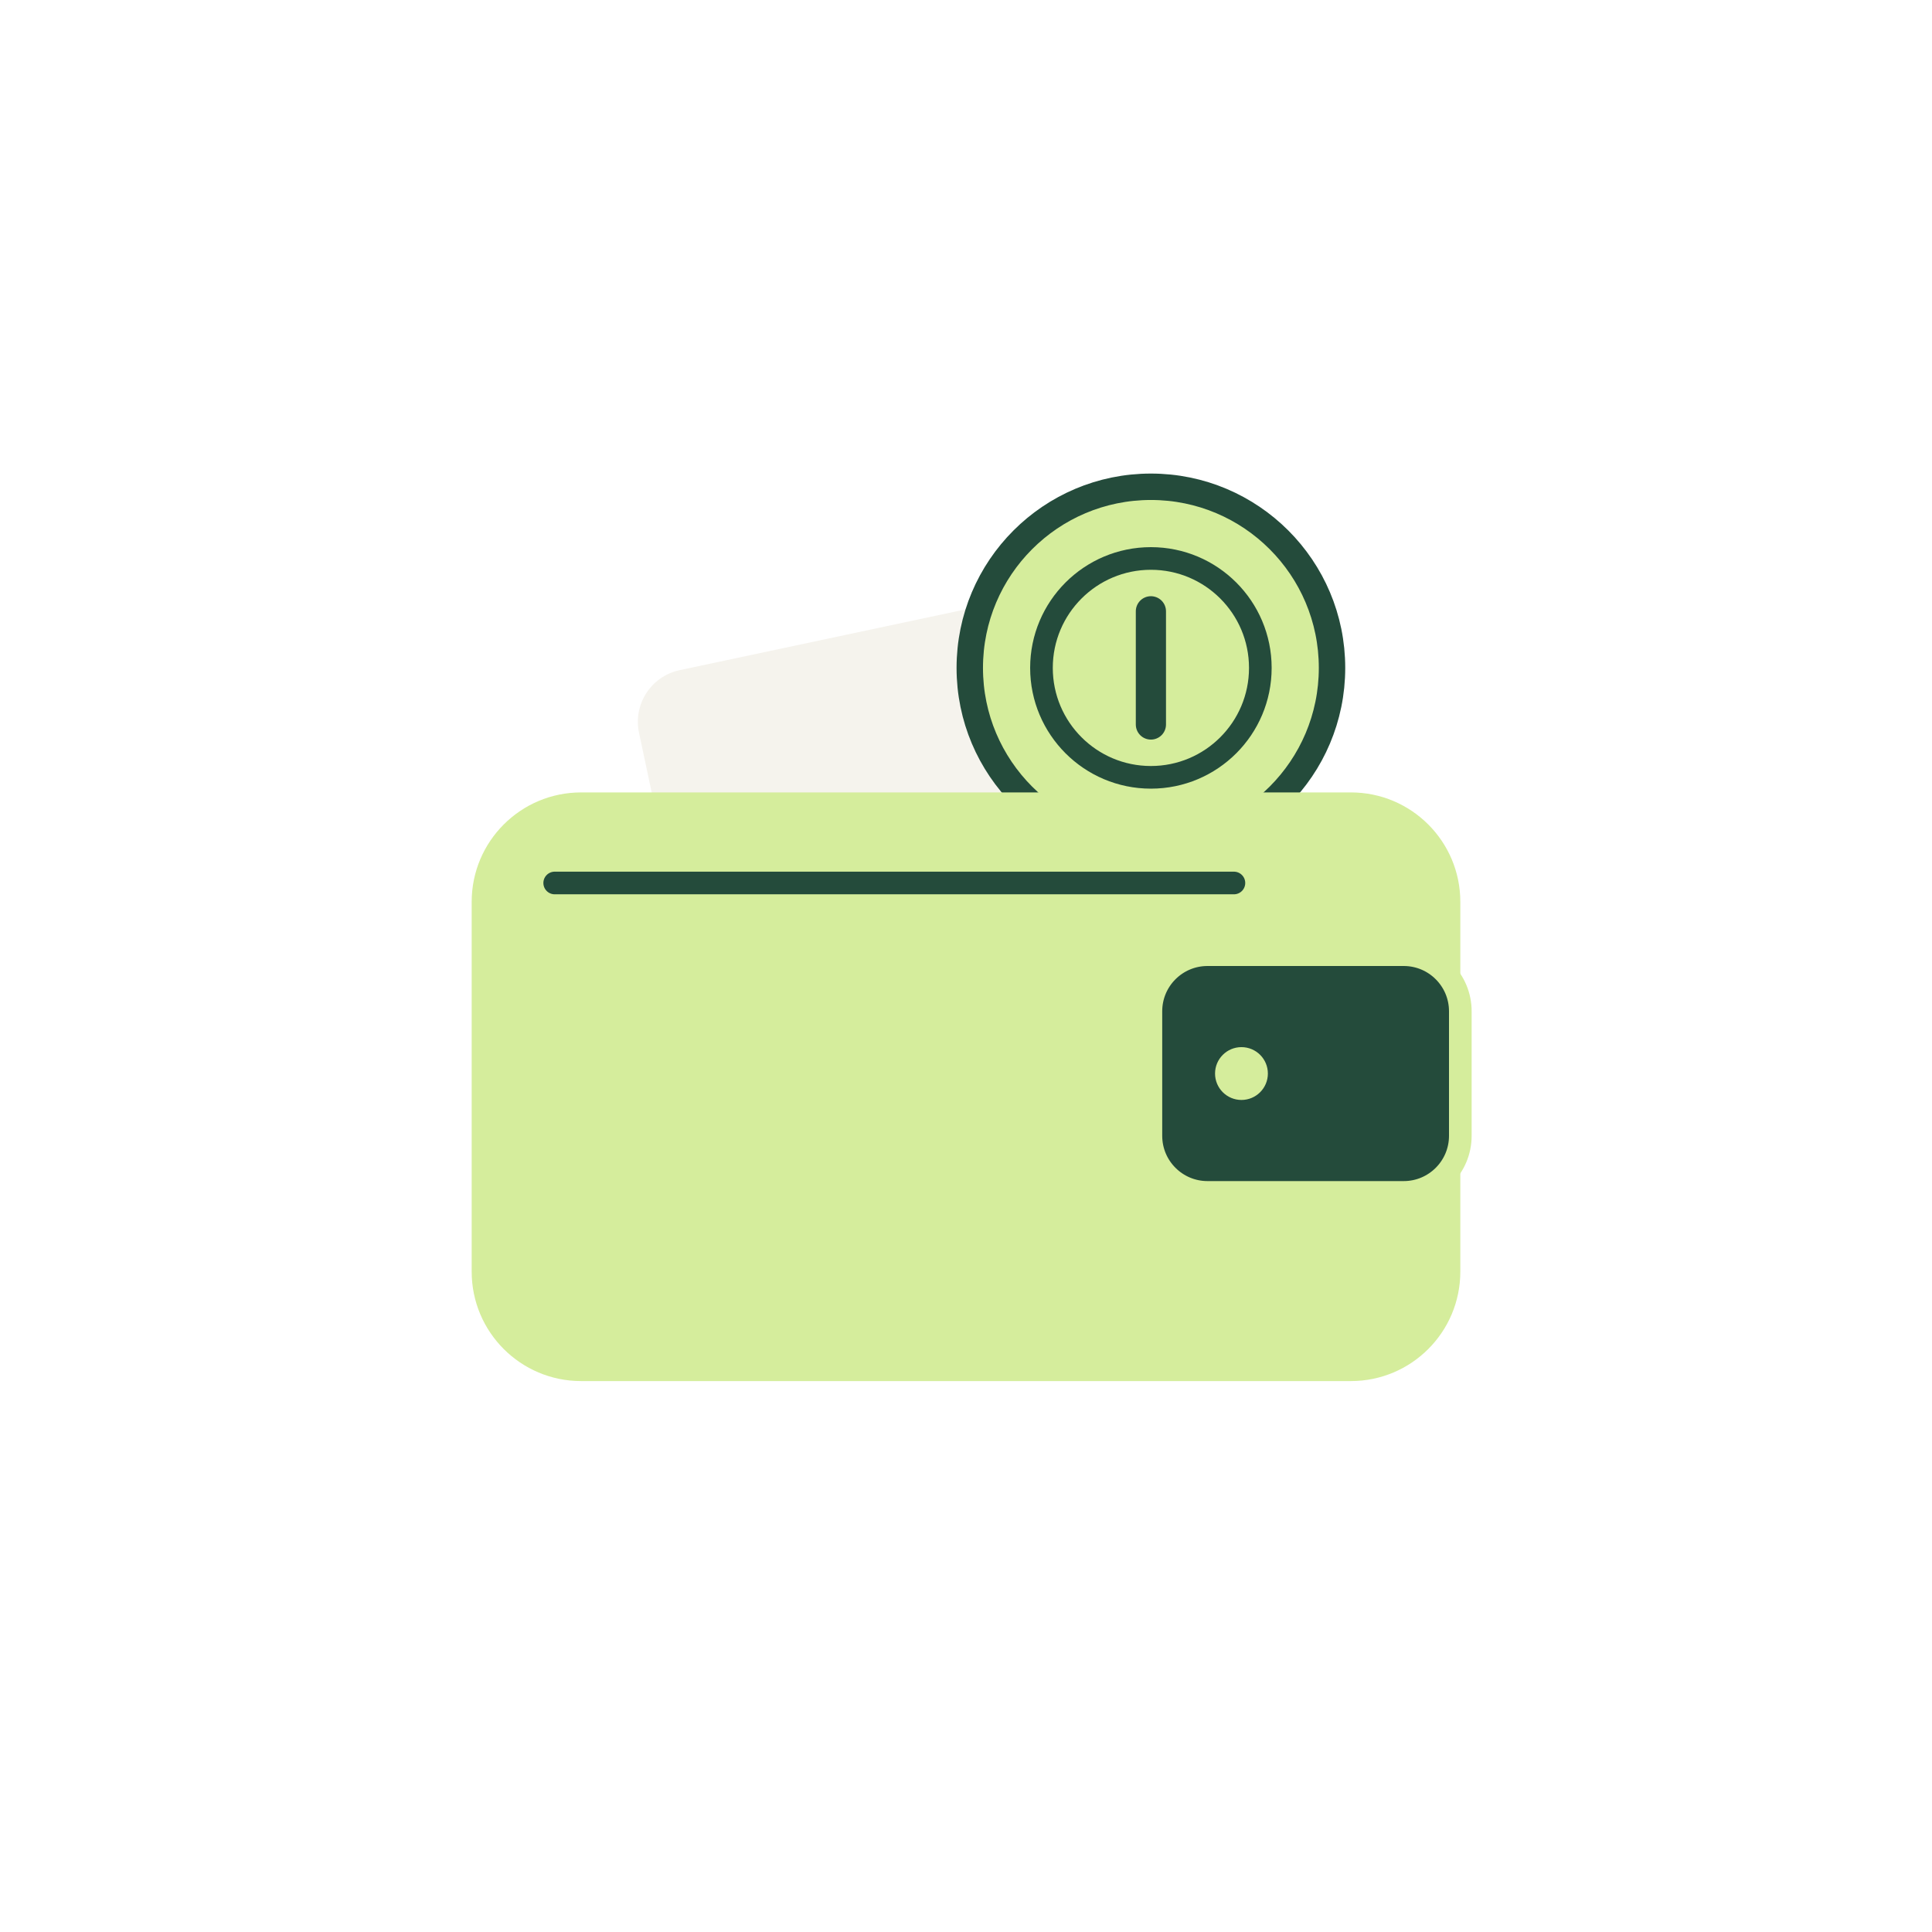
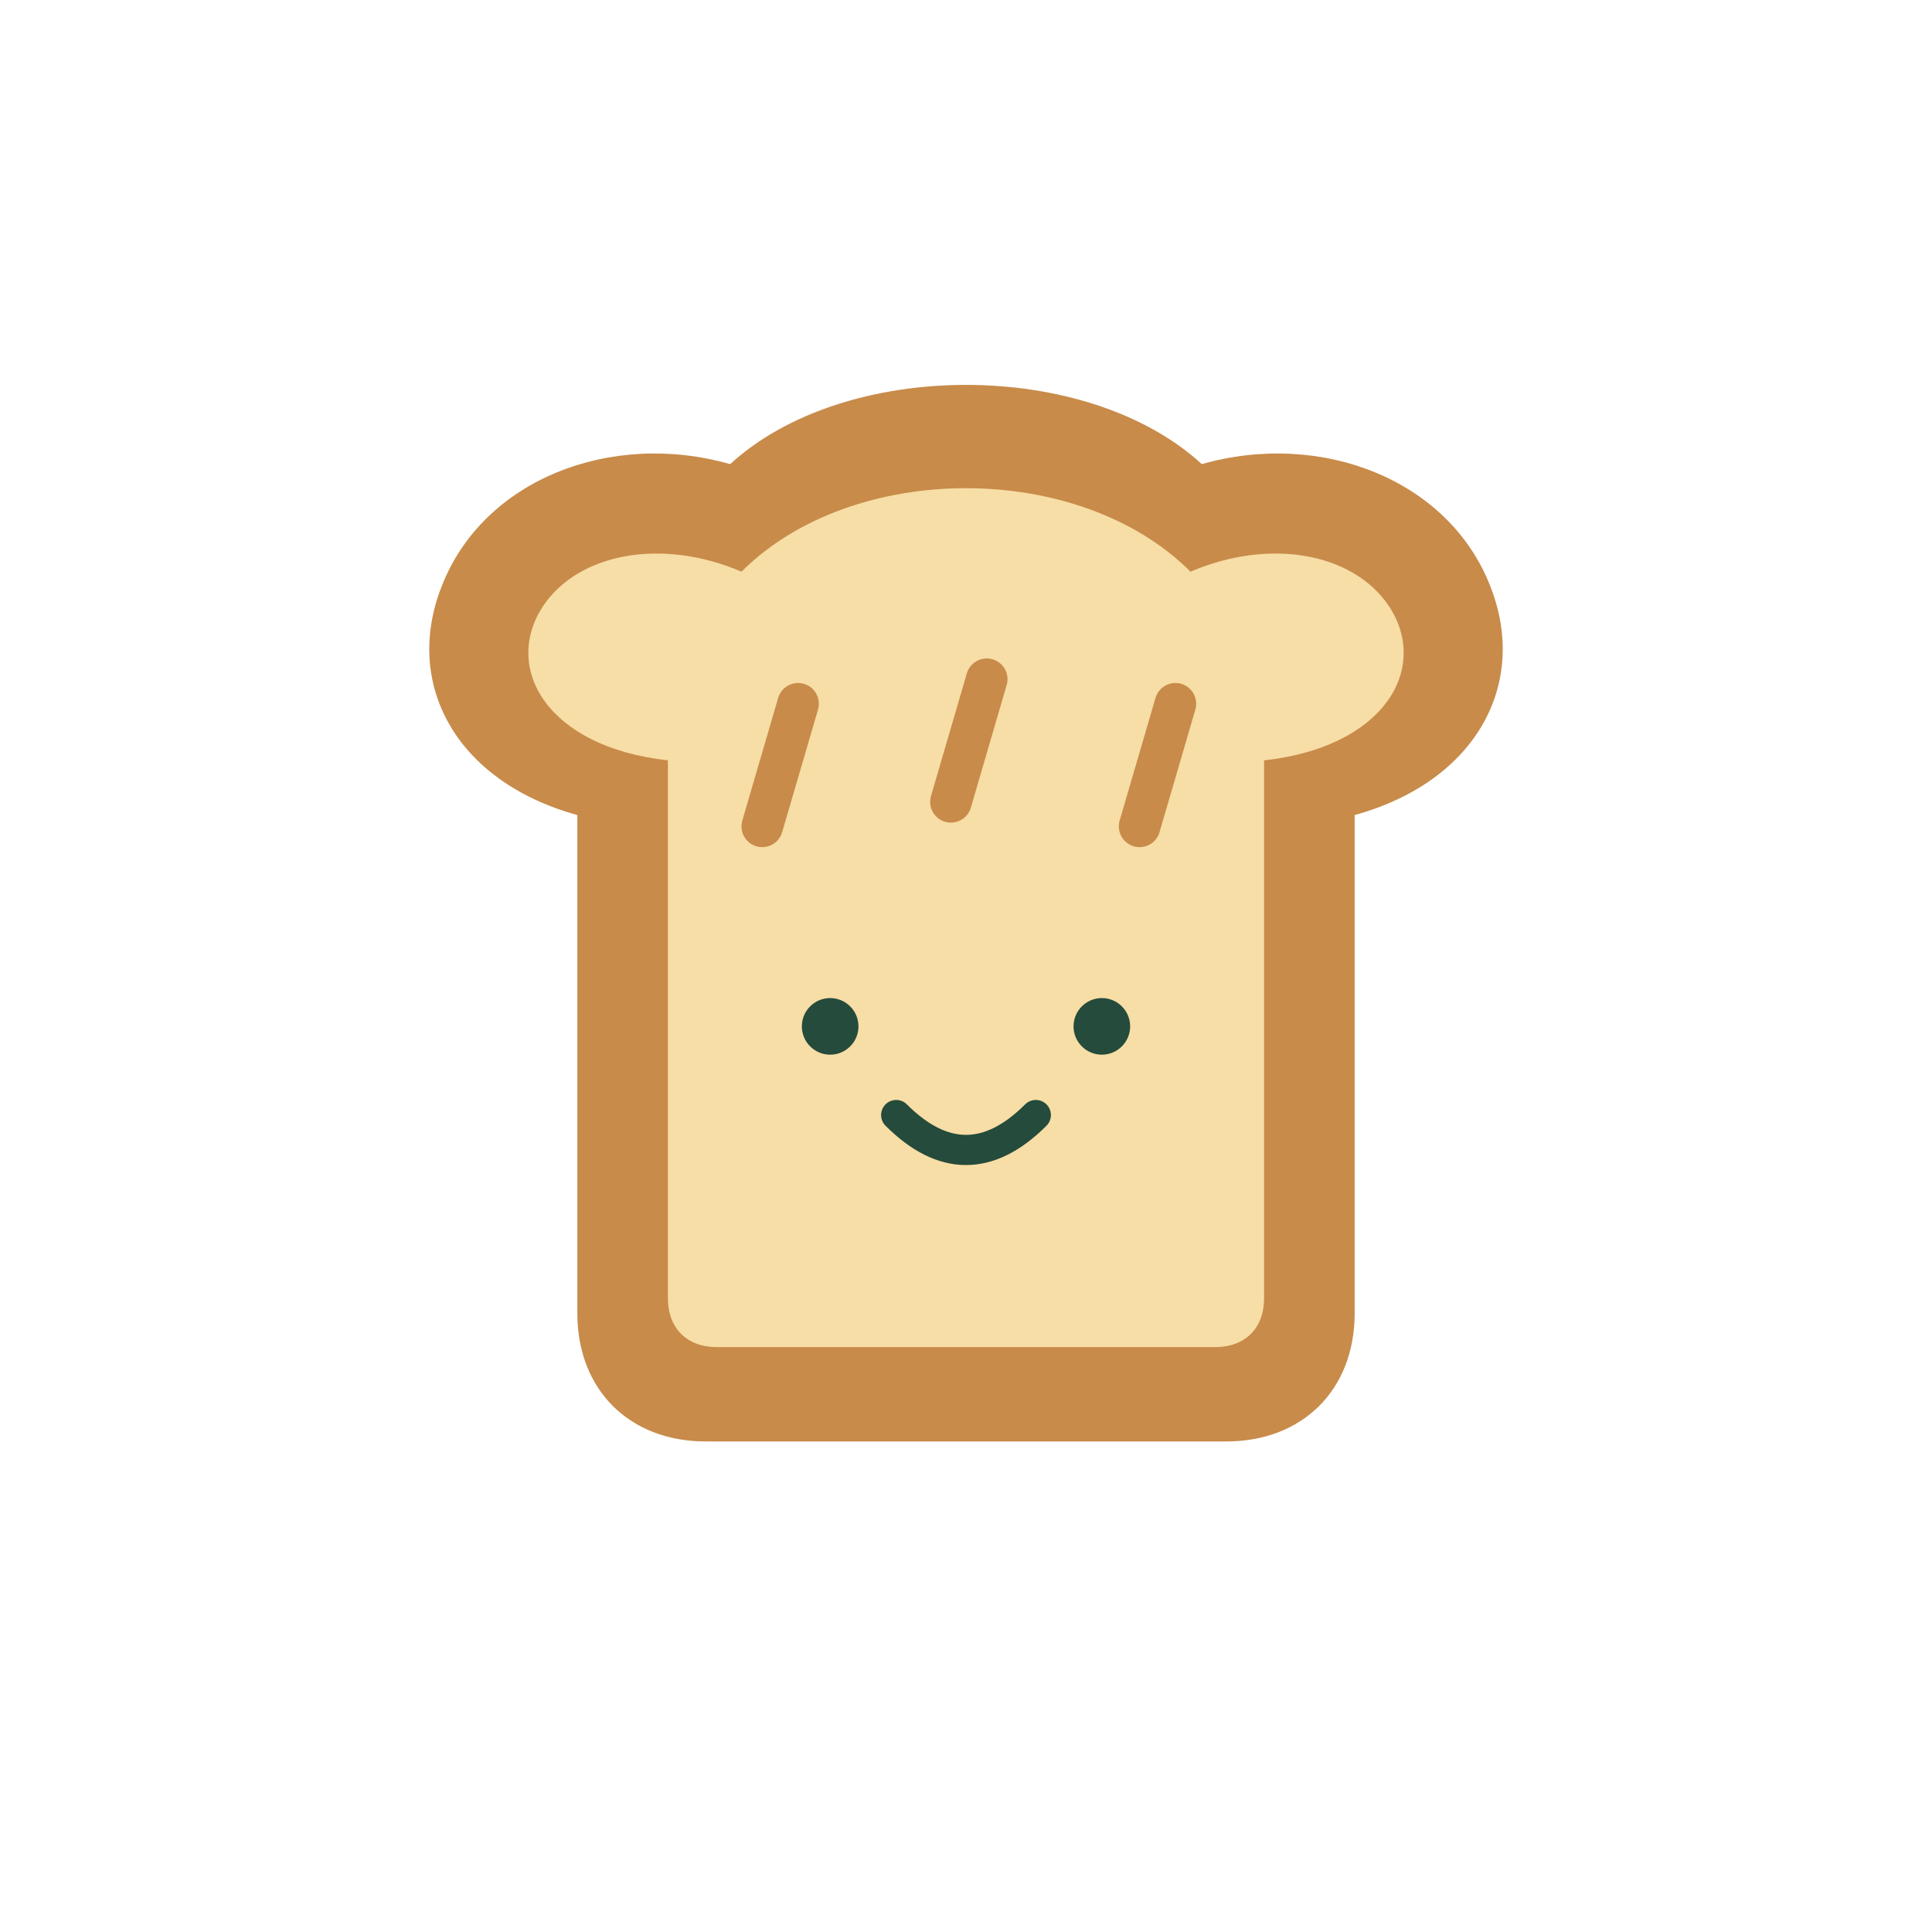
<svg xmlns="http://www.w3.org/2000/svg" width="1024" height="1024" viewBox="0 0 1024 1024">
-   <rect x="350" y="326" width="316" height="198" rx="28" transform="rotate(-12 508 425)" fill="#F5F3ED" />
-   <circle cx="610" cy="354" r="96" fill="#D5ED9C" stroke="#244B3B" stroke-width="14" />
-   <circle cx="610" cy="354" r="58" fill="none" stroke="#244B3B" stroke-width="12" />
-   <path d="M610 324v60" fill="none" stroke="#244B3B" stroke-width="16" stroke-linecap="round" />
-   <rect x="250" y="420" width="524" height="312" rx="58" fill="#D5ED9C" />
-   <path d="M294 468h360" fill="none" stroke="#244B3B" stroke-width="12" stroke-linecap="round" />
-   <rect x="610" y="506" width="164" height="126" rx="30" fill="#244B3B" stroke="#D5ED9C" stroke-width="12" />
-   <circle cx="658" cy="569" r="14" fill="#D5ED9C" />
+   <path d="M306 432c-65-18-92-70-72-121 22-57 90-83 153-65 61-56 189-56 250 0 63-18 131 8 153 65 20 51-7 103-72 121v264c0 41-28 68-68 68H374c-40 0-68-27-68-68Z" fill="#C88B4A" />
+   <path d="M354 403c-64-7-88-49-66-82 19-28 63-36 105-18 59-59 179-59 238 0 42-18 86-10 105 18 22 33-2 75-66 82v285c0 16-10 26-26 26H380c-16 0-26-10-26-26Z" fill="#F7DDA6" />
+   <path d="m423 373-19 65m119-78-19 65m119-52-19 65" fill="none" stroke="#C88B4A" stroke-width="22" stroke-linecap="round" />
+   <circle cx="440" cy="544" r="15" fill="#244B3B" />
+   <circle cx="584" cy="544" r="15" fill="#244B3B" />
+   <path d="M475 591q37 37 74 0" fill="none" stroke="#244B3B" stroke-width="16" stroke-linecap="round" />
</svg>
